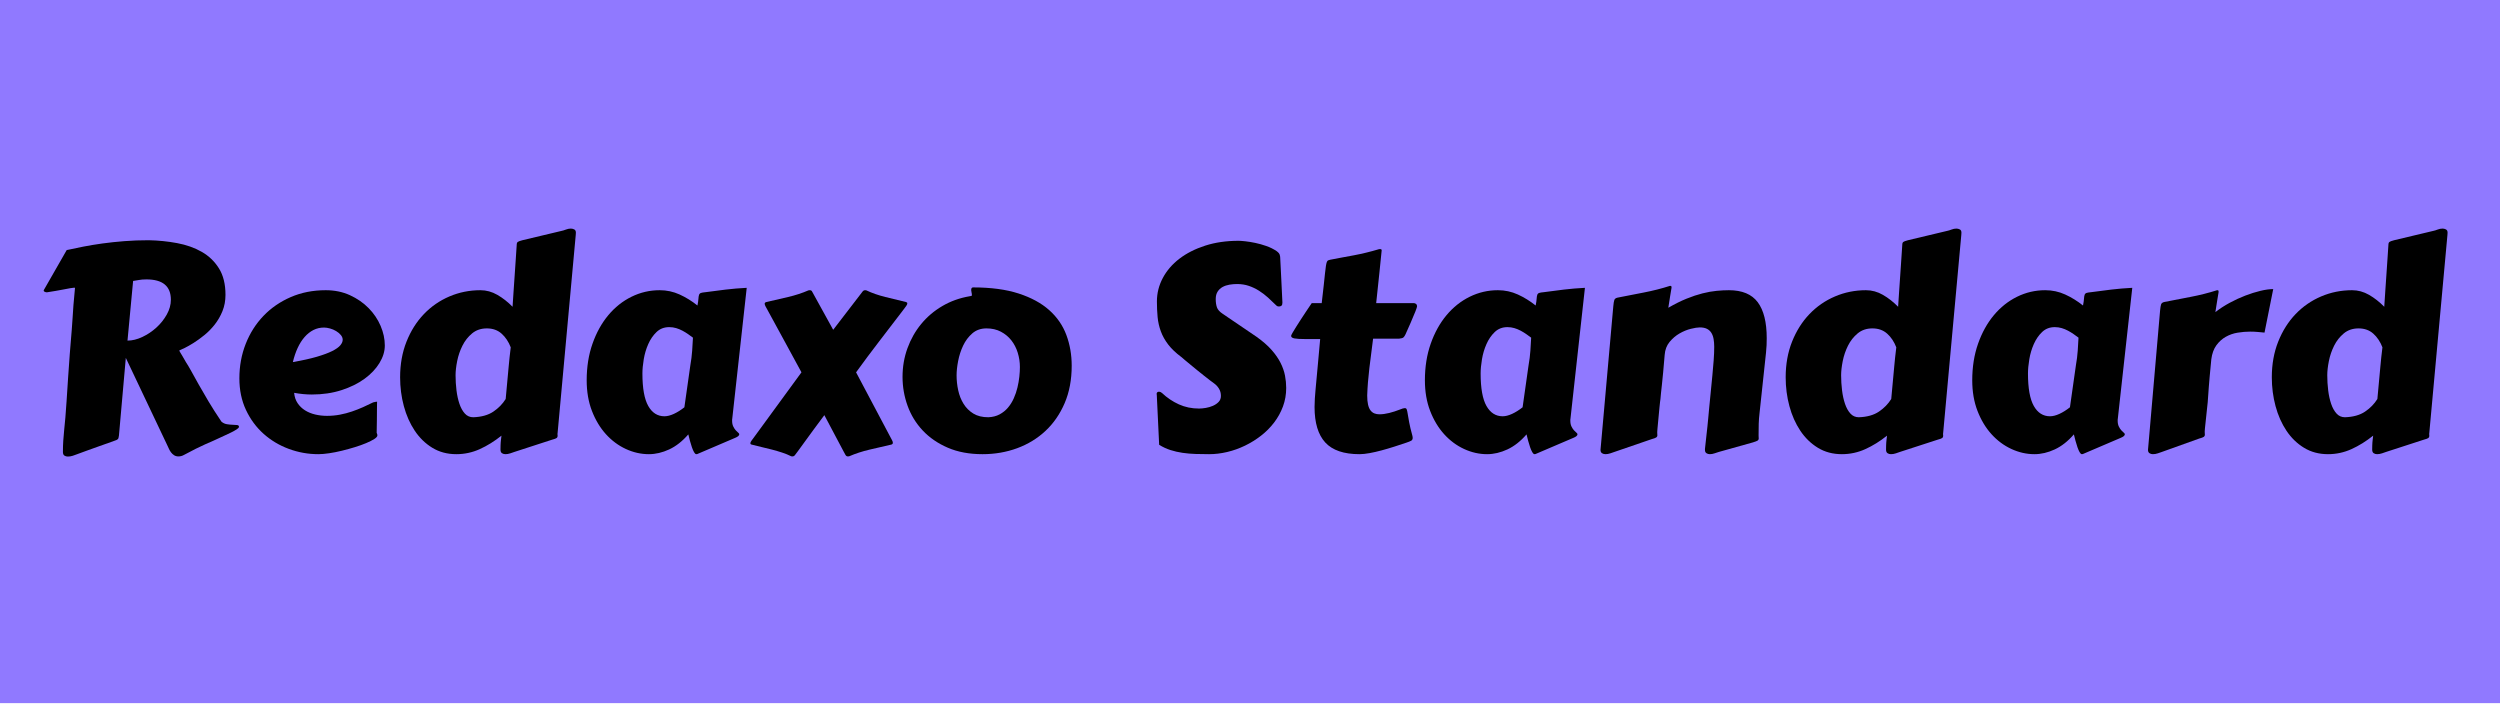
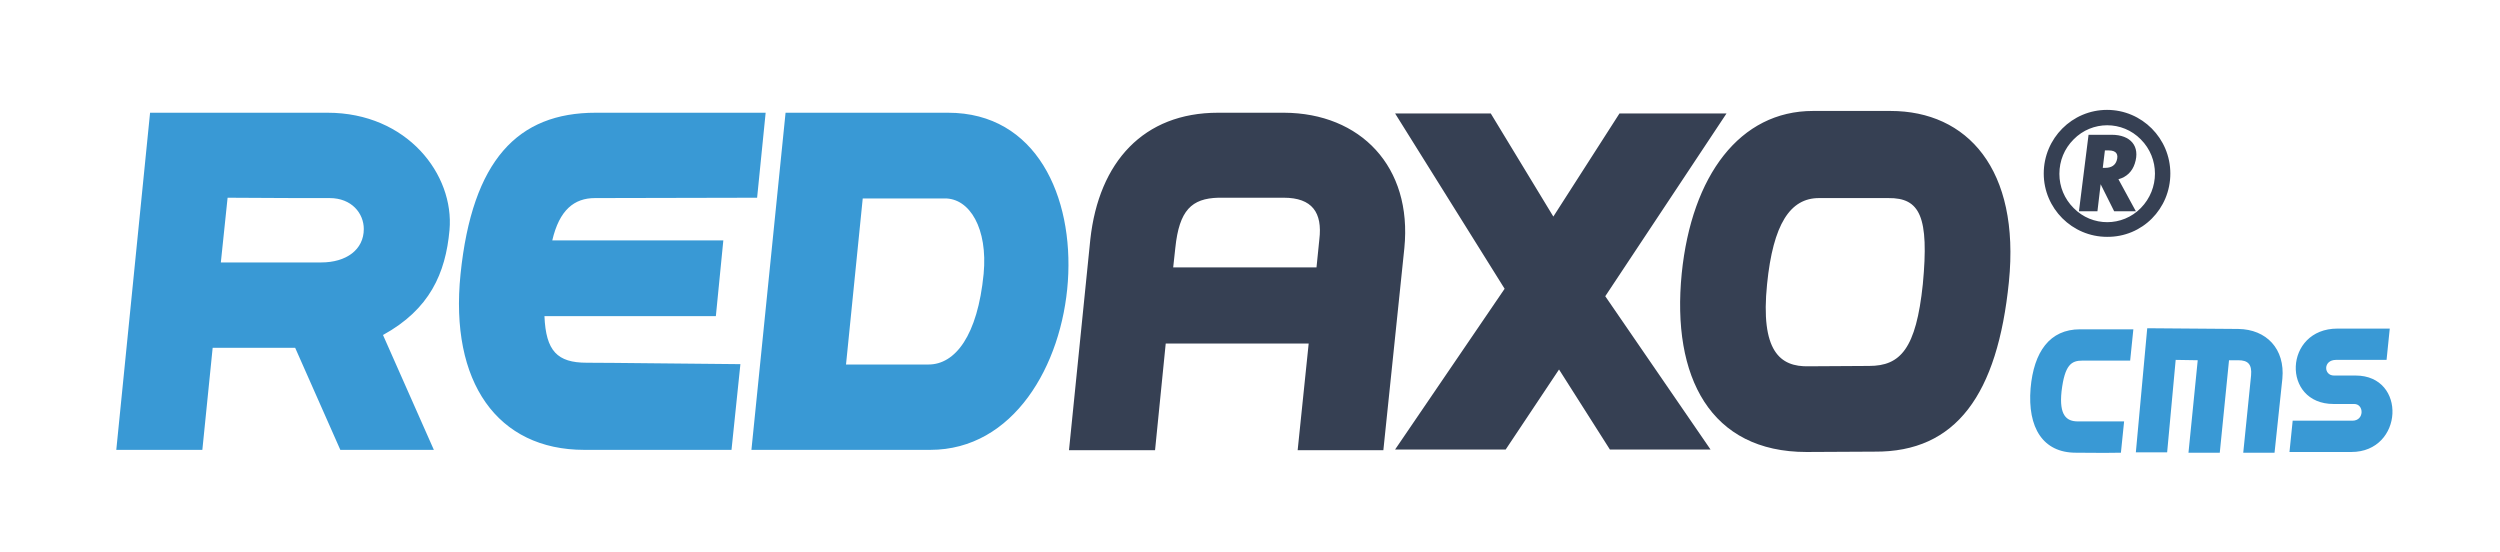
- <svg xmlns="http://www.w3.org/2000/svg" xmlns:xlink="http://www.w3.org/1999/xlink" width="1600px" height="450px" viewBox="0 0 1600 450" version="1.1">
-   <defs>
-     <path d="M0,0 L1600,0 L1600,450 L0,450 L0,0 Z" id="path-1" />
-   </defs>
-   <g id="logo" stroke="none" fill="none" xlink:href="#path-1" fill-rule="evenodd">
-     <use fill="#9079FF" xlink:href="#path-1" />
-     <g id="Redaxo-Standard" stroke-width="1" transform="translate(17, 83)" fill="#000000">
-       <path d="M59.117,195.812 C59.057,196.352 58.952,196.876 58.803,197.385 C58.653,197.894 58.249,198.298 57.59,198.598 C57.35,198.717 56.167,199.152 54.041,199.9 C51.915,200.649 49.459,201.518 46.674,202.506 C43.889,203.494 41.133,204.482 38.408,205.471 C35.683,206.459 33.602,207.223 32.164,207.762 C31.445,208.061 30.562,208.376 29.514,208.705 C28.465,209.035 27.432,209.199 26.414,209.199 C25.576,209.199 24.842,208.99 24.213,208.57 C23.584,208.151 23.27,207.372 23.27,206.234 C23.27,203.599 23.344,201.188 23.494,199.002 C23.644,196.816 23.839,194.525 24.078,192.129 C24.318,189.733 24.572,187.083 24.842,184.178 C25.111,181.273 25.366,177.814 25.605,173.801 C25.905,168.53 26.234,163.454 26.594,158.572 C26.953,153.691 27.312,148.615 27.672,143.344 L28.93,127.98 C29.109,125.465 29.289,122.904 29.469,120.299 C29.648,117.693 29.828,115.013 30.008,112.258 L30.996,101.297 C30.996,101.177 30.816,101.117 30.457,101.117 C29.978,101.117 29.169,101.222 28.031,101.432 C26.893,101.641 25.546,101.896 23.988,102.195 C22.431,102.495 20.709,102.809 18.822,103.139 C16.936,103.468 15.004,103.783 13.027,104.082 C12.548,104.082 12.084,103.977 11.635,103.768 C11.186,103.558 10.961,103.303 10.961,103.004 C10.961,102.764 11.021,102.585 11.141,102.465 L25.695,77.039 C28.99,76.32 32.538,75.587 36.342,74.838 C40.145,74.089 44.233,73.415 48.605,72.816 C52.978,72.217 57.62,71.723 62.531,71.334 C67.443,70.945 72.654,70.75 78.164,70.75 C84.393,70.87 90.458,71.484 96.357,72.592 C102.257,73.7 107.498,75.557 112.08,78.162 C116.662,80.768 120.346,84.301 123.131,88.764 C125.916,93.226 127.309,98.871 127.309,105.699 C127.309,109.473 126.665,112.947 125.377,116.121 C124.089,119.296 122.442,122.156 120.436,124.701 C118.429,127.247 116.228,129.493 113.832,131.439 C111.436,133.386 109.145,135.048 106.959,136.426 C104.773,137.803 102.841,138.896 101.164,139.705 C99.487,140.514 98.349,141.038 97.75,141.277 C97.75,141.397 97.795,141.547 97.885,141.727 C97.975,141.906 98.169,142.251 98.469,142.76 C98.768,143.269 99.202,143.988 99.771,144.916 C100.34,145.844 101.074,147.117 101.973,148.734 C102.931,150.172 104.069,152.089 105.387,154.484 C106.704,156.88 108.277,159.71 110.104,162.975 C111.93,166.239 114.042,169.878 116.438,173.891 C118.833,177.904 121.589,182.216 124.703,186.828 C125.721,187.727 126.889,188.281 128.207,188.49 C129.525,188.7 130.753,188.82 131.891,188.85 C133.029,188.88 133.987,188.939 134.766,189.029 C135.544,189.119 135.934,189.493 135.934,190.152 C135.934,190.632 135.439,191.186 134.451,191.814 C133.463,192.443 132.31,193.087 130.992,193.746 C129.674,194.405 128.342,195.034 126.994,195.633 C125.646,196.232 124.613,196.711 123.895,197.07 C122.457,197.789 120.96,198.478 119.402,199.137 C117.845,199.796 116.168,200.529 114.371,201.338 C112.574,202.146 110.583,203.09 108.396,204.168 C106.21,205.246 103.74,206.534 100.984,208.031 C100.266,208.451 99.592,208.735 98.963,208.885 C98.334,209.035 97.75,209.109 97.211,209.109 C96.133,209.109 95.204,208.855 94.426,208.346 C93.647,207.837 92.988,207.223 92.449,206.504 C91.91,205.785 91.476,205.051 91.146,204.303 C90.817,203.554 90.533,202.94 90.293,202.461 L63.52,146.039 L59.117,195.812 Z M64.598,134.988 C67.652,134.988 70.827,134.21 74.121,132.652 C77.415,131.095 80.41,129.089 83.105,126.633 C85.801,124.177 88.017,121.392 89.754,118.277 C91.491,115.163 92.359,112.018 92.359,108.844 C92.359,100.159 87.148,95.816 76.727,95.816 C74.75,95.816 73.103,95.951 71.785,96.221 C70.467,96.49 69.27,96.685 68.191,96.805 L64.598,134.988 Z" id="Shape" fill-rule="nonzero" />
-       <path d="M191.457,102.734 C197.147,102.734 202.313,103.798 206.955,105.924 C211.597,108.05 215.58,110.805 218.904,114.189 C222.229,117.574 224.789,121.362 226.586,125.555 C228.383,129.747 229.281,133.94 229.281,138.133 C229.281,141.846 228.143,145.575 225.867,149.318 C223.591,153.062 220.402,156.431 216.299,159.426 C212.196,162.421 207.27,164.846 201.52,166.703 C195.77,168.56 189.451,169.488 182.562,169.488 C178.969,169.488 175.195,169.129 171.242,168.41 C171.482,170.986 172.23,173.202 173.488,175.059 C174.746,176.915 176.333,178.443 178.25,179.641 C180.167,180.839 182.338,181.722 184.764,182.291 C187.189,182.86 189.69,183.145 192.266,183.145 C195.141,183.145 197.911,182.89 200.576,182.381 C203.242,181.872 205.802,181.198 208.258,180.359 C210.714,179.521 213.079,178.592 215.355,177.574 C217.632,176.556 219.788,175.538 221.824,174.52 C222.363,174.4 222.827,174.295 223.217,174.205 C223.606,174.115 223.98,174.07 224.34,174.07 C224.34,174.07 224.325,174.549 224.295,175.508 C224.265,176.466 224.25,177.814 224.25,179.551 C224.25,181.288 224.235,183.384 224.205,185.84 C224.175,188.296 224.13,191.021 224.07,194.016 C224.25,194.315 224.37,194.615 224.43,194.914 C224.49,195.214 224.52,195.453 224.52,195.633 C224.52,196.352 223.861,197.13 222.543,197.969 C221.225,198.807 219.503,199.676 217.377,200.574 C215.251,201.473 212.825,202.341 210.1,203.18 C207.374,204.018 204.604,204.782 201.789,205.471 C198.974,206.16 196.249,206.699 193.613,207.088 C190.978,207.477 188.672,207.672 186.695,207.672 C180.227,207.672 173.952,206.549 167.873,204.303 C161.794,202.057 156.403,198.837 151.701,194.645 C146.999,190.452 143.241,185.361 140.426,179.371 C137.611,173.382 136.203,166.643 136.203,159.156 C136.203,151.31 137.551,143.958 140.246,137.1 C142.941,130.242 146.73,124.267 151.611,119.176 C156.493,114.085 162.318,110.072 169.086,107.137 C175.854,104.202 183.311,102.734 191.457,102.734 Z M190.379,126.633 C187.923,126.633 185.662,127.157 183.596,128.205 C181.529,129.253 179.643,130.751 177.936,132.697 C176.229,134.644 174.746,136.98 173.488,139.705 C172.23,142.43 171.212,145.44 170.434,148.734 C176.603,147.656 181.724,146.518 185.797,145.32 C189.87,144.122 193.134,142.91 195.59,141.682 C198.046,140.454 199.783,139.226 200.801,137.998 C201.819,136.77 202.328,135.587 202.328,134.449 C202.328,133.371 201.924,132.353 201.115,131.395 C200.307,130.436 199.303,129.598 198.105,128.879 C196.908,128.16 195.605,127.606 194.197,127.217 C192.79,126.827 191.517,126.633 190.379,126.633 Z" id="Shape" fill-rule="nonzero" />
-       <path d="M308.523,151.879 C308.703,149.962 308.898,147.956 309.107,145.859 C309.317,143.763 309.572,141.577 309.871,139.301 C308.493,135.707 306.547,132.787 304.031,130.541 C301.516,128.295 298.371,127.172 294.598,127.172 C290.884,127.172 287.74,128.235 285.164,130.361 C282.589,132.488 280.522,135.108 278.965,138.223 C277.408,141.337 276.285,144.617 275.596,148.061 C274.907,151.505 274.562,154.544 274.562,157.18 C274.562,160.414 274.757,163.618 275.146,166.793 C275.536,169.967 276.165,172.842 277.033,175.418 C277.902,177.993 279.055,180.075 280.492,181.662 C281.93,183.249 283.727,184.043 285.883,184.043 C291.154,183.863 295.436,182.665 298.73,180.449 C302.025,178.233 304.66,175.538 306.637,172.363 L308.523,151.879 Z M339.879,193.926 C339.879,194.046 339.864,194.18 339.834,194.33 C339.804,194.48 339.789,194.615 339.789,194.734 C339.789,195.034 339.804,195.273 339.834,195.453 C339.864,195.633 339.879,195.812 339.879,195.992 C339.879,196.531 339.684,196.965 339.295,197.295 C338.906,197.624 337.902,197.999 336.285,198.418 L312.207,206.234 C311.548,206.474 310.68,206.773 309.602,207.133 C308.523,207.492 307.475,207.672 306.457,207.672 C305.618,207.672 304.885,207.462 304.256,207.043 C303.627,206.624 303.312,205.845 303.312,204.707 C303.312,203.629 303.327,202.76 303.357,202.102 C303.387,201.443 303.417,200.829 303.447,200.26 C303.477,199.691 303.537,199.077 303.627,198.418 C303.717,197.759 303.822,196.891 303.941,195.812 C299.449,199.406 294.822,202.281 290.061,204.438 C285.299,206.594 280.283,207.672 275.012,207.672 C269.262,207.672 264.156,206.309 259.693,203.584 C255.231,200.859 251.473,197.205 248.418,192.623 C245.363,188.041 243.042,182.8 241.455,176.9 C239.868,171.001 239.074,164.846 239.074,158.438 C239.074,150.112 240.437,142.52 243.162,135.662 C245.887,128.804 249.586,122.934 254.258,118.053 C258.93,113.171 264.38,109.398 270.609,106.732 C276.839,104.067 283.457,102.734 290.465,102.734 C294.238,102.734 297.847,103.723 301.291,105.699 C304.735,107.676 307.984,110.221 311.039,113.336 C311.219,110.401 311.428,107.212 311.668,103.768 C311.908,100.324 312.147,96.82 312.387,93.256 C312.626,89.692 312.866,86.173 313.105,82.699 C313.345,79.225 313.555,76.051 313.734,73.176 C313.734,72.637 313.929,72.202 314.318,71.873 C314.708,71.544 315.711,71.169 317.328,70.75 L342.574,64.73 C343.233,64.611 344.102,64.341 345.18,63.922 C346.258,63.503 347.306,63.293 348.324,63.293 C349.103,63.293 349.837,63.473 350.525,63.832 C351.214,64.191 351.559,64.88 351.559,65.898 C351.559,66.018 351.544,66.273 351.514,66.662 C351.484,67.051 351.469,67.306 351.469,67.426 L339.879,193.926 Z" id="Shape" fill-rule="nonzero" />
-       <path d="M451.645,184.941 C451.585,185.181 451.555,185.406 451.555,185.615 C451.555,185.825 451.555,186.02 451.555,186.199 C451.555,187.697 451.794,188.939 452.273,189.928 C452.753,190.916 453.277,191.725 453.846,192.354 C454.415,192.982 454.939,193.492 455.418,193.881 C455.897,194.27 456.137,194.615 456.137,194.914 C456.137,195.753 455.238,196.531 453.441,197.25 L429.273,207.582 C429.214,207.642 429.004,207.672 428.645,207.672 C428.165,207.672 427.686,207.253 427.207,206.414 C426.728,205.576 426.264,204.512 425.814,203.225 C425.365,201.937 424.946,200.559 424.557,199.092 C424.167,197.624 423.823,196.262 423.523,195.004 C419.75,199.376 415.677,202.581 411.305,204.617 C406.932,206.654 402.59,207.672 398.277,207.672 C393.246,207.672 388.335,206.564 383.543,204.348 C378.751,202.132 374.499,198.972 370.785,194.869 C367.072,190.766 364.092,185.81 361.846,180 C359.6,174.19 358.477,167.661 358.477,160.414 C358.477,151.849 359.719,144.033 362.205,136.965 C364.691,129.897 368.06,123.818 372.312,118.727 C376.565,113.635 381.521,109.697 387.182,106.912 C392.842,104.127 398.846,102.734 405.195,102.734 C409.688,102.734 413.94,103.648 417.953,105.475 C421.966,107.301 425.77,109.652 429.363,112.527 C429.723,110.73 429.932,109.293 429.992,108.215 C430.052,107.137 430.187,106.298 430.396,105.699 C430.606,105.1 431.01,104.696 431.609,104.486 C432.208,104.277 433.197,104.112 434.574,103.992 C438.887,103.393 443.184,102.839 447.467,102.33 C451.749,101.821 456.227,101.447 460.898,101.207 L451.645,184.941 Z M424.781,151.07 C425.38,147.656 425.785,144.437 425.994,141.412 C426.204,138.387 426.368,135.617 426.488,133.102 C425.53,132.383 424.497,131.634 423.389,130.855 C422.281,130.077 421.083,129.343 419.795,128.654 C418.507,127.965 417.16,127.411 415.752,126.992 C414.344,126.573 412.862,126.363 411.305,126.363 C408.07,126.363 405.36,127.411 403.174,129.508 C400.988,131.604 399.221,134.18 397.873,137.234 C396.525,140.289 395.567,143.523 394.998,146.938 C394.429,150.352 394.145,153.376 394.145,156.012 C394.145,165.475 395.387,172.408 397.873,176.811 C400.359,181.213 403.818,183.414 408.25,183.414 C410.047,183.414 412.053,182.905 414.27,181.887 C416.486,180.868 418.732,179.461 421.008,177.664 L424.781,151.07 Z" id="Shape" fill-rule="nonzero" />
-       <path d="M524.148,208.211 C524.089,208.151 523.654,207.357 522.846,205.83 C522.037,204.303 520.989,202.326 519.701,199.9 C518.413,197.475 516.976,194.764 515.389,191.77 C513.801,188.775 512.199,185.75 510.582,182.695 C508.306,185.75 506.06,188.775 503.844,191.77 C501.628,194.764 499.651,197.475 497.914,199.9 C496.177,202.326 494.74,204.303 493.602,205.83 C492.464,207.357 491.865,208.151 491.805,208.211 C491.385,208.81 490.816,209.109 490.098,209.109 C489.738,209.109 489.499,209.079 489.379,209.02 C487.582,208.121 485.635,207.327 483.539,206.639 C481.443,205.95 479.301,205.321 477.115,204.752 C474.929,204.183 472.728,203.644 470.512,203.135 C468.296,202.626 466.169,202.102 464.133,201.562 C463.534,201.443 463.234,201.143 463.234,200.664 C463.234,200.245 463.474,199.706 463.953,199.047 C464.432,198.388 465.181,197.37 466.199,195.992 L495.938,155.293 C492.344,148.645 488.795,142.116 485.291,135.707 C481.787,129.298 478.178,122.68 474.465,115.852 C473.806,114.654 473.297,113.725 472.938,113.066 C472.578,112.408 472.398,111.839 472.398,111.359 C472.398,110.82 472.788,110.461 473.566,110.281 C478.059,109.263 482.656,108.2 487.357,107.092 C492.059,105.984 496.417,104.561 500.43,102.824 C500.609,102.764 500.879,102.734 501.238,102.734 C502.017,102.734 502.526,103.034 502.766,103.633 L516.242,128.07 L535.02,103.633 C535.439,103.034 536.008,102.734 536.727,102.734 C537.086,102.734 537.326,102.764 537.445,102.824 C541.099,104.561 545.187,105.984 549.709,107.092 C554.231,108.2 558.589,109.263 562.781,110.281 C563.38,110.461 563.68,110.73 563.68,111.09 C563.68,111.629 563.44,112.213 562.961,112.842 C562.482,113.471 561.733,114.474 560.715,115.852 C555.504,122.68 550.443,129.283 545.531,135.662 C540.62,142.041 535.738,148.585 530.887,155.293 L552.449,195.992 C553.048,197.13 553.527,198.029 553.887,198.688 C554.246,199.346 554.426,199.915 554.426,200.395 C554.426,200.993 554.066,201.383 553.348,201.562 C548.855,202.581 544.258,203.644 539.557,204.752 C534.855,205.86 530.497,207.283 526.484,209.02 C526.305,209.079 526.035,209.109 525.676,209.109 C525.017,209.109 524.508,208.81 524.148,208.211 Z" id="Path" fill-rule="nonzero" />
-       <path d="M611.836,207.672 C603.391,207.672 595.979,206.294 589.6,203.539 C583.221,200.784 577.875,197.115 573.562,192.533 C569.25,187.951 566.016,182.68 563.859,176.721 C561.703,170.761 560.625,164.577 560.625,158.168 C560.625,151.759 561.673,145.665 563.77,139.885 C565.866,134.105 568.801,128.924 572.574,124.342 C576.348,119.76 580.87,115.926 586.141,112.842 C591.411,109.757 597.221,107.676 603.57,106.598 C604.529,106.538 605.008,106.328 605.008,105.969 C605.008,105.31 604.933,104.696 604.783,104.127 C604.633,103.558 604.559,103.064 604.559,102.645 C604.559,101.986 604.678,101.536 604.918,101.297 C605.158,101.057 605.427,100.938 605.727,100.938 C617.167,100.938 626.9,102.24 634.926,104.846 C642.952,107.451 649.48,111 654.512,115.492 C659.543,119.984 663.197,125.285 665.473,131.395 C667.749,137.504 668.887,144.062 668.887,151.07 C668.887,159.995 667.389,167.961 664.395,174.969 C661.4,181.977 657.312,187.906 652.131,192.758 C646.95,197.609 640.9,201.308 633.982,203.854 C627.064,206.399 619.682,207.672 611.836,207.672 Z M595.215,157.18 C595.215,160.414 595.559,163.618 596.248,166.793 C596.937,169.967 598.075,172.842 599.662,175.418 C601.249,177.993 603.331,180.075 605.906,181.662 C608.482,183.249 611.686,184.043 615.52,184.043 C618.275,183.923 620.686,183.309 622.752,182.201 C624.818,181.093 626.6,179.656 628.098,177.889 C629.595,176.122 630.838,174.13 631.826,171.914 C632.814,169.698 633.593,167.407 634.162,165.041 C634.731,162.675 635.135,160.354 635.375,158.078 C635.615,155.802 635.734,153.736 635.734,151.879 C635.734,148.764 635.27,145.71 634.342,142.715 C633.413,139.72 632.051,137.085 630.254,134.809 C628.457,132.533 626.226,130.691 623.561,129.283 C620.895,127.876 617.826,127.172 614.352,127.172 C610.758,127.172 607.733,128.235 605.277,130.361 C602.822,132.488 600.86,135.108 599.393,138.223 C597.925,141.337 596.862,144.617 596.203,148.061 C595.544,151.505 595.215,154.544 595.215,157.18 Z" id="Shape" fill-rule="nonzero" />
-       <path d="M723.332,169.578 C723.332,169.518 723.317,169.458 723.287,169.398 C723.257,169.339 723.242,169.279 723.242,169.219 C723.242,168.201 723.781,167.691 724.859,167.691 C725.398,167.691 725.997,167.961 726.656,168.5 C729.891,171.555 733.484,173.98 737.438,175.777 C741.391,177.574 745.703,178.473 750.375,178.473 C751.633,178.473 753.07,178.338 754.688,178.068 C756.305,177.799 757.832,177.35 759.27,176.721 C760.707,176.092 761.92,175.268 762.908,174.25 C763.896,173.232 764.391,171.944 764.391,170.387 C764.391,168.65 763.971,167.092 763.133,165.715 C762.294,164.337 761.186,163.169 759.809,162.211 C759.27,161.852 758.461,161.253 757.383,160.414 C756.305,159.576 755.077,158.617 753.699,157.539 C752.322,156.461 750.884,155.308 749.387,154.08 C747.889,152.852 746.467,151.684 745.119,150.576 C743.771,149.468 742.559,148.465 741.48,147.566 C740.402,146.668 739.594,145.979 739.055,145.5 C735.521,142.865 732.721,140.199 730.654,137.504 C728.588,134.809 727.016,131.993 725.938,129.059 C724.859,126.124 724.171,123.084 723.871,119.939 C723.572,116.795 723.422,113.456 723.422,109.922 C723.422,104.651 724.68,99.65 727.195,94.918 C729.711,90.186 733.26,86.068 737.842,82.564 C742.424,79.061 747.919,76.275 754.328,74.209 C760.737,72.143 767.865,71.109 775.711,71.109 C776.669,71.109 778.107,71.214 780.023,71.424 C781.94,71.633 784.051,71.978 786.357,72.457 C788.663,72.936 791.014,73.595 793.41,74.434 C795.806,75.272 797.992,76.35 799.969,77.668 C800.628,78.147 801.152,78.626 801.541,79.105 C801.93,79.585 802.185,80.333 802.305,81.352 C802.604,86.203 802.844,90.98 803.023,95.682 C803.203,100.383 803.443,105.37 803.742,110.641 C803.742,111.659 803.533,112.333 803.113,112.662 C802.694,112.992 802.155,113.156 801.496,113.156 C800.837,113.156 800.328,112.977 799.969,112.617 C798.232,110.88 796.435,109.173 794.578,107.496 C792.721,105.819 790.775,104.337 788.738,103.049 C786.702,101.761 784.531,100.728 782.225,99.949 C779.919,99.171 777.418,98.781 774.723,98.781 C773.105,98.781 771.488,98.916 769.871,99.186 C768.254,99.455 766.786,99.949 765.469,100.668 C764.151,101.387 763.088,102.375 762.279,103.633 C761.471,104.891 761.066,106.478 761.066,108.395 C761.066,110.431 761.321,112.198 761.83,113.695 C762.339,115.193 763.612,116.6 765.648,117.918 L787.211,132.562 C791.164,135.378 794.368,138.178 796.824,140.963 C799.28,143.748 801.197,146.518 802.574,149.273 C803.952,152.029 804.895,154.739 805.404,157.404 C805.913,160.07 806.168,162.69 806.168,165.266 C806.168,169.458 805.479,173.411 804.102,177.125 C802.724,180.839 800.837,184.268 798.441,187.412 C796.046,190.557 793.245,193.372 790.041,195.857 C786.837,198.343 783.408,200.469 779.754,202.236 C776.1,204.003 772.312,205.351 768.389,206.279 C764.465,207.208 760.617,207.672 756.844,207.672 C753.909,207.672 751.019,207.627 748.174,207.537 C745.329,207.447 742.559,207.208 739.863,206.818 C737.168,206.429 734.562,205.83 732.047,205.021 C729.531,204.213 727.135,203.09 724.859,201.652 L723.332,169.578 Z" id="Path" fill-rule="nonzero" />
-       <path d="M861.781,133.73 C860.943,140.02 860.149,146.294 859.4,152.553 C858.652,158.812 858.188,164.667 858.008,170.117 C858.008,172.453 858.188,174.4 858.547,175.957 C858.906,177.514 859.43,178.742 860.119,179.641 C860.808,180.539 861.632,181.183 862.59,181.572 C863.548,181.962 864.626,182.156 865.824,182.156 C867.741,182.156 869.837,181.872 872.113,181.303 C874.389,180.734 876.665,180 878.941,179.102 C879.66,178.802 880.274,178.577 880.783,178.428 C881.292,178.278 881.727,178.203 882.086,178.203 C882.685,178.203 883.089,178.473 883.299,179.012 C883.508,179.551 883.718,180.494 883.928,181.842 C884.137,183.189 884.452,185.001 884.871,187.277 C885.29,189.553 885.979,192.428 886.938,195.902 C886.997,196.202 887.042,196.456 887.072,196.666 C887.102,196.876 887.117,197.07 887.117,197.25 C887.117,198.089 886.803,198.688 886.174,199.047 C885.545,199.406 884.512,199.826 883.074,200.305 C880.618,201.143 878.028,201.997 875.303,202.865 C872.577,203.734 869.882,204.527 867.217,205.246 C864.551,205.965 861.991,206.549 859.535,206.998 C857.079,207.447 854.923,207.672 853.066,207.672 C843.064,207.672 835.771,205.186 831.189,200.215 C826.607,195.243 824.316,187.667 824.316,177.484 C824.316,175.747 824.376,173.965 824.496,172.139 C824.616,170.312 824.766,168.41 824.945,166.434 C825.544,160.444 826.068,154.769 826.518,149.408 C826.967,144.048 827.431,138.911 827.91,134 L818.477,134 C815.242,134 812.906,133.865 811.469,133.596 C810.031,133.326 809.312,132.772 809.312,131.934 C809.312,131.694 809.612,131.05 810.211,130.002 C810.81,128.954 811.574,127.696 812.502,126.229 C813.43,124.761 814.434,123.189 815.512,121.512 C816.59,119.835 817.623,118.262 818.611,116.795 C819.6,115.327 820.453,114.055 821.172,112.977 C821.891,111.898 822.34,111.24 822.52,111 L828.898,111 C829.438,106.448 829.872,102.63 830.201,99.545 C830.531,96.46 830.8,93.9 831.01,91.863 C831.219,89.827 831.414,88.255 831.594,87.146 C831.773,86.038 831.968,85.215 832.178,84.676 C832.387,84.137 832.657,83.792 832.986,83.643 C833.316,83.493 833.75,83.358 834.289,83.238 C836.984,82.699 839.59,82.205 842.105,81.756 C844.621,81.307 847.137,80.842 849.652,80.363 C852.168,79.884 854.729,79.33 857.334,78.701 C859.939,78.072 862.65,77.339 865.465,76.5 C865.645,76.5 865.764,76.485 865.824,76.455 C865.884,76.425 866.004,76.41 866.184,76.41 C866.902,76.41 867.262,76.65 867.262,77.129 L867.262,77.309 C866.962,80.603 866.498,85.185 865.869,91.055 C865.24,96.924 864.536,103.573 863.758,111 L887.836,111 C888.315,111 888.779,111.165 889.229,111.494 C889.678,111.824 889.902,112.378 889.902,113.156 C889.902,113.456 889.543,114.534 888.824,116.391 C888.105,118.247 887.087,120.673 885.77,123.668 L882.535,130.945 C882.116,131.844 881.682,132.503 881.232,132.922 C880.783,133.341 879.87,133.611 878.492,133.73 L861.781,133.73 Z" id="Path" fill-rule="nonzero" />
-       <path d="M988.102,184.941 C988.042,185.181 988.012,185.406 988.012,185.615 C988.012,185.825 988.012,186.02 988.012,186.199 C988.012,187.697 988.251,188.939 988.73,189.928 C989.21,190.916 989.734,191.725 990.303,192.354 C990.872,192.982 991.396,193.492 991.875,193.881 C992.354,194.27 992.594,194.615 992.594,194.914 C992.594,195.753 991.695,196.531 989.898,197.25 L965.73,207.582 C965.671,207.642 965.461,207.672 965.102,207.672 C964.622,207.672 964.143,207.253 963.664,206.414 C963.185,205.576 962.721,204.512 962.271,203.225 C961.822,201.937 961.403,200.559 961.014,199.092 C960.624,197.624 960.28,196.262 959.98,195.004 C956.207,199.376 952.134,202.581 947.762,204.617 C943.389,206.654 939.047,207.672 934.734,207.672 C929.703,207.672 924.792,206.564 920,204.348 C915.208,202.132 910.956,198.972 907.242,194.869 C903.529,190.766 900.549,185.81 898.303,180 C896.057,174.19 894.934,167.661 894.934,160.414 C894.934,151.849 896.176,144.033 898.662,136.965 C901.148,129.897 904.517,123.818 908.77,118.727 C913.022,113.635 917.979,109.697 923.639,106.912 C929.299,104.127 935.303,102.734 941.652,102.734 C946.145,102.734 950.397,103.648 954.41,105.475 C958.423,107.301 962.227,109.652 965.82,112.527 C966.18,110.73 966.389,109.293 966.449,108.215 C966.509,107.137 966.644,106.298 966.854,105.699 C967.063,105.1 967.467,104.696 968.066,104.486 C968.665,104.277 969.654,104.112 971.031,103.992 C975.344,103.393 979.641,102.839 983.924,102.33 C988.206,101.821 992.684,101.447 997.355,101.207 L988.102,184.941 Z M961.238,151.07 C961.837,147.656 962.242,144.437 962.451,141.412 C962.661,138.387 962.826,135.617 962.945,133.102 C961.987,132.383 960.954,131.634 959.846,130.855 C958.738,130.077 957.54,129.343 956.252,128.654 C954.964,127.965 953.617,127.411 952.209,126.992 C950.801,126.573 949.319,126.363 947.762,126.363 C944.527,126.363 941.817,127.411 939.631,129.508 C937.445,131.604 935.678,134.18 934.33,137.234 C932.982,140.289 932.024,143.523 931.455,146.938 C930.886,150.352 930.602,153.376 930.602,156.012 C930.602,165.475 931.844,172.408 934.33,176.811 C936.816,181.213 940.275,183.414 944.707,183.414 C946.504,183.414 948.51,182.905 950.727,181.887 C952.943,180.868 955.189,179.461 957.465,177.664 L961.238,151.07 Z" id="Shape" fill-rule="nonzero" />
-       <path d="M1083.066,206.234 C1082.408,206.414 1081.539,206.699 1080.461,207.088 C1079.383,207.477 1078.335,207.672 1077.316,207.672 C1076.478,207.672 1075.744,207.462 1075.115,207.043 C1074.486,206.624 1074.172,205.905 1074.172,204.887 L1074.172,204.348 C1074.531,201.113 1074.831,198.373 1075.07,196.127 C1075.31,193.881 1075.535,191.844 1075.744,190.018 C1075.954,188.191 1076.133,186.364 1076.283,184.537 C1076.433,182.71 1076.628,180.584 1076.867,178.158 C1077.107,175.732 1077.391,172.857 1077.721,169.533 C1078.05,166.209 1078.454,162.061 1078.934,157.09 C1079.233,154.035 1079.503,150.921 1079.742,147.746 C1079.982,144.572 1080.102,141.637 1080.102,138.941 C1080.102,137.145 1079.967,135.482 1079.697,133.955 C1079.428,132.428 1078.949,131.11 1078.26,130.002 C1077.571,128.894 1076.628,128.04 1075.43,127.441 C1074.232,126.842 1072.704,126.543 1070.848,126.543 C1069.47,126.543 1067.568,126.842 1065.143,127.441 C1062.717,128.04 1060.306,129.029 1057.91,130.406 C1055.514,131.784 1053.388,133.596 1051.531,135.842 C1049.674,138.088 1048.626,140.858 1048.387,144.152 C1048.027,148.585 1047.698,152.373 1047.398,155.518 C1047.099,158.662 1046.829,161.327 1046.59,163.514 C1046.35,165.7 1046.156,167.482 1046.006,168.859 C1045.856,170.237 1045.751,171.405 1045.691,172.363 C1045.632,172.603 1045.542,173.262 1045.422,174.34 C1045.302,175.418 1045.167,176.706 1045.018,178.203 C1044.868,179.701 1044.718,181.288 1044.568,182.965 C1044.419,184.642 1044.269,186.229 1044.119,187.727 C1043.969,189.224 1043.85,190.512 1043.76,191.59 C1043.67,192.668 1043.625,193.327 1043.625,193.566 C1043.625,194.046 1043.64,194.45 1043.67,194.779 C1043.7,195.109 1043.715,195.423 1043.715,195.723 C1043.715,196.202 1043.49,196.606 1043.041,196.936 C1042.592,197.265 1041.589,197.639 1040.031,198.059 L1016.223,206.234 C1015.564,206.474 1014.695,206.773 1013.617,207.133 C1012.539,207.492 1011.491,207.672 1010.473,207.672 C1009.634,207.672 1008.9,207.462 1008.271,207.043 C1007.643,206.624 1007.328,205.905 1007.328,204.887 L1015.504,113.066 C1015.684,111.09 1015.908,109.727 1016.178,108.979 C1016.447,108.23 1017.121,107.736 1018.199,107.496 C1023.65,106.418 1029.25,105.325 1035,104.217 C1040.75,103.109 1046.35,101.686 1051.801,99.949 C1052.28,99.949 1052.564,100.024 1052.654,100.174 C1052.744,100.324 1052.789,100.548 1052.789,100.848 C1052.789,100.967 1052.774,101.147 1052.744,101.387 C1052.714,101.626 1052.624,102.165 1052.475,103.004 C1052.325,103.842 1052.115,105.115 1051.846,106.822 C1051.576,108.529 1051.202,110.91 1050.723,113.965 C1054.855,111.569 1058.734,109.637 1062.357,108.17 C1065.981,106.702 1069.395,105.564 1072.6,104.756 C1075.804,103.947 1078.814,103.408 1081.629,103.139 C1084.444,102.869 1087.079,102.734 1089.535,102.734 C1097.98,102.734 1104.12,105.295 1107.953,110.416 C1111.786,115.537 1113.703,123.219 1113.703,133.461 C1113.703,134.898 1113.673,136.381 1113.613,137.908 C1113.553,139.436 1113.434,141.008 1113.254,142.625 L1109.121,181.258 C1108.822,183.773 1108.642,186.094 1108.582,188.221 C1108.522,190.347 1108.492,192.818 1108.492,195.633 C1108.492,196.112 1108.507,196.516 1108.537,196.846 C1108.567,197.175 1108.582,197.46 1108.582,197.699 C1108.582,198.238 1108.357,198.658 1107.908,198.957 C1107.459,199.257 1106.456,199.646 1104.898,200.125 L1083.066,206.234 Z" id="Path" fill-rule="nonzero" />
-       <path d="M1195.281,151.879 C1195.461,149.962 1195.656,147.956 1195.865,145.859 C1196.075,143.763 1196.329,141.577 1196.629,139.301 C1195.251,135.707 1193.305,132.787 1190.789,130.541 C1188.273,128.295 1185.129,127.172 1181.355,127.172 C1177.642,127.172 1174.497,128.235 1171.922,130.361 C1169.346,132.488 1167.28,135.108 1165.723,138.223 C1164.165,141.337 1163.042,144.617 1162.354,148.061 C1161.665,151.505 1161.32,154.544 1161.32,157.18 C1161.32,160.414 1161.515,163.618 1161.904,166.793 C1162.294,169.967 1162.923,172.842 1163.791,175.418 C1164.66,177.993 1165.812,180.075 1167.25,181.662 C1168.688,183.249 1170.484,184.043 1172.641,184.043 C1177.911,183.863 1182.194,182.665 1185.488,180.449 C1188.783,178.233 1191.418,175.538 1193.395,172.363 L1195.281,151.879 Z M1226.637,193.926 C1226.637,194.046 1226.622,194.18 1226.592,194.33 C1226.562,194.48 1226.547,194.615 1226.547,194.734 C1226.547,195.034 1226.562,195.273 1226.592,195.453 C1226.622,195.633 1226.637,195.812 1226.637,195.992 C1226.637,196.531 1226.442,196.965 1226.053,197.295 C1225.663,197.624 1224.66,197.999 1223.043,198.418 L1198.965,206.234 C1198.306,206.474 1197.438,206.773 1196.359,207.133 C1195.281,207.492 1194.233,207.672 1193.215,207.672 C1192.376,207.672 1191.643,207.462 1191.014,207.043 C1190.385,206.624 1190.07,205.845 1190.07,204.707 C1190.07,203.629 1190.085,202.76 1190.115,202.102 C1190.145,201.443 1190.175,200.829 1190.205,200.26 C1190.235,199.691 1190.295,199.077 1190.385,198.418 C1190.475,197.759 1190.579,196.891 1190.699,195.812 C1186.207,199.406 1181.58,202.281 1176.818,204.438 C1172.057,206.594 1167.04,207.672 1161.77,207.672 C1156.02,207.672 1150.913,206.309 1146.451,203.584 C1141.989,200.859 1138.23,197.205 1135.176,192.623 C1132.121,188.041 1129.8,182.8 1128.213,176.9 C1126.626,171.001 1125.832,164.846 1125.832,158.438 C1125.832,150.112 1127.195,142.52 1129.92,135.662 C1132.645,128.804 1136.344,122.934 1141.016,118.053 C1145.688,113.171 1151.138,109.398 1157.367,106.732 C1163.596,104.067 1170.215,102.734 1177.223,102.734 C1180.996,102.734 1184.605,103.723 1188.049,105.699 C1191.493,107.676 1194.742,110.221 1197.797,113.336 C1197.977,110.401 1198.186,107.212 1198.426,103.768 C1198.665,100.324 1198.905,96.82 1199.145,93.256 C1199.384,89.692 1199.624,86.173 1199.863,82.699 C1200.103,79.225 1200.312,76.051 1200.492,73.176 C1200.492,72.637 1200.687,72.202 1201.076,71.873 C1201.465,71.544 1202.469,71.169 1204.086,70.75 L1229.332,64.73 C1229.991,64.611 1230.859,64.341 1231.938,63.922 C1233.016,63.503 1234.064,63.293 1235.082,63.293 C1235.861,63.293 1236.594,63.473 1237.283,63.832 C1237.972,64.191 1238.316,64.88 1238.316,65.898 C1238.316,66.018 1238.301,66.273 1238.271,66.662 C1238.242,67.051 1238.227,67.306 1238.227,67.426 L1226.637,193.926 Z" id="Shape" fill-rule="nonzero" />
-       <path d="M1338.402,184.941 C1338.342,185.181 1338.312,185.406 1338.312,185.615 C1338.312,185.825 1338.312,186.02 1338.312,186.199 C1338.312,187.697 1338.552,188.939 1339.031,189.928 C1339.51,190.916 1340.035,191.725 1340.604,192.354 C1341.173,192.982 1341.697,193.492 1342.176,193.881 C1342.655,194.27 1342.895,194.615 1342.895,194.914 C1342.895,195.753 1341.996,196.531 1340.199,197.25 L1316.031,207.582 C1315.971,207.642 1315.762,207.672 1315.402,207.672 C1314.923,207.672 1314.444,207.253 1313.965,206.414 C1313.486,205.576 1313.021,204.512 1312.572,203.225 C1312.123,201.937 1311.704,200.559 1311.314,199.092 C1310.925,197.624 1310.581,196.262 1310.281,195.004 C1306.508,199.376 1302.435,202.581 1298.062,204.617 C1293.69,206.654 1289.348,207.672 1285.035,207.672 C1280.004,207.672 1275.092,206.564 1270.301,204.348 C1265.509,202.132 1261.257,198.972 1257.543,194.869 C1253.829,190.766 1250.85,185.81 1248.604,180 C1246.357,174.19 1245.234,167.661 1245.234,160.414 C1245.234,151.849 1246.477,144.033 1248.963,136.965 C1251.449,129.897 1254.818,123.818 1259.07,118.727 C1263.323,113.635 1268.279,109.697 1273.939,106.912 C1279.6,104.127 1285.604,102.734 1291.953,102.734 C1296.445,102.734 1300.698,103.648 1304.711,105.475 C1308.724,107.301 1312.527,109.652 1316.121,112.527 C1316.48,110.73 1316.69,109.293 1316.75,108.215 C1316.81,107.137 1316.945,106.298 1317.154,105.699 C1317.364,105.1 1317.768,104.696 1318.367,104.486 C1318.966,104.277 1319.954,104.112 1321.332,103.992 C1325.645,103.393 1329.942,102.839 1334.225,102.33 C1338.507,101.821 1342.984,101.447 1347.656,101.207 L1338.402,184.941 Z M1311.539,151.07 C1312.138,147.656 1312.542,144.437 1312.752,141.412 C1312.962,138.387 1313.126,135.617 1313.246,133.102 C1312.288,132.383 1311.255,131.634 1310.146,130.855 C1309.038,130.077 1307.84,129.343 1306.553,128.654 C1305.265,127.965 1303.917,127.411 1302.51,126.992 C1301.102,126.573 1299.62,126.363 1298.062,126.363 C1294.828,126.363 1292.118,127.411 1289.932,129.508 C1287.745,131.604 1285.979,134.18 1284.631,137.234 C1283.283,140.289 1282.325,143.523 1281.756,146.938 C1281.187,150.352 1280.902,153.376 1280.902,156.012 C1280.902,165.475 1282.145,172.408 1284.631,176.811 C1287.117,181.213 1290.576,183.414 1295.008,183.414 C1296.805,183.414 1298.811,182.905 1301.027,181.887 C1303.243,180.868 1305.49,179.461 1307.766,177.664 L1311.539,151.07 Z" id="Shape" fill-rule="nonzero" />
-       <path d="M1432.289,129.867 C1431.031,129.747 1429.624,129.613 1428.066,129.463 C1426.509,129.313 1424.862,129.238 1423.125,129.238 C1420.49,129.238 1417.809,129.463 1415.084,129.912 C1412.359,130.361 1409.828,131.245 1407.492,132.562 C1405.156,133.88 1403.15,135.692 1401.473,137.998 C1399.796,140.304 1398.717,143.284 1398.238,146.938 C1397.819,151.37 1397.475,155.008 1397.205,157.854 C1396.936,160.699 1396.741,163.035 1396.621,164.861 C1396.501,166.688 1396.396,168.156 1396.307,169.264 C1396.217,170.372 1396.142,171.405 1396.082,172.363 C1396.082,172.603 1396.037,173.262 1395.947,174.34 C1395.857,175.418 1395.723,176.676 1395.543,178.113 C1395.363,179.551 1395.199,181.108 1395.049,182.785 C1394.899,184.462 1394.734,186.02 1394.555,187.457 C1394.375,188.895 1394.24,190.152 1394.15,191.23 C1394.061,192.309 1394.016,192.967 1394.016,193.207 C1394.016,193.686 1394.031,194.09 1394.061,194.42 C1394.09,194.749 1394.105,195.064 1394.105,195.363 C1394.105,195.842 1393.881,196.247 1393.432,196.576 C1392.982,196.906 1391.979,197.28 1390.422,197.699 L1366.613,206.234 C1365.954,206.474 1365.086,206.773 1364.008,207.133 C1362.93,207.492 1361.882,207.672 1360.863,207.672 C1360.025,207.672 1359.291,207.462 1358.662,207.043 C1358.033,206.624 1357.719,205.905 1357.719,204.887 L1365.445,115.852 C1365.625,113.875 1365.85,112.512 1366.119,111.764 C1366.389,111.015 1367.062,110.521 1368.141,110.281 C1373.591,109.203 1379.221,108.11 1385.031,107.002 C1390.841,105.894 1396.471,104.471 1401.922,102.734 C1402.401,102.734 1402.686,102.809 1402.775,102.959 C1402.865,103.109 1402.91,103.333 1402.91,103.633 C1402.91,103.753 1402.895,103.932 1402.865,104.172 C1402.835,104.411 1402.745,104.951 1402.596,105.789 C1402.446,106.628 1402.236,107.9 1401.967,109.607 C1401.697,111.314 1401.323,113.695 1400.844,116.75 C1403.599,114.594 1406.639,112.617 1409.963,110.82 C1413.287,109.023 1416.626,107.481 1419.98,106.193 C1423.335,104.906 1426.569,103.887 1429.684,103.139 C1432.798,102.39 1435.523,102.016 1437.859,102.016 L1432.289,129.867 Z" id="Path" fill-rule="nonzero" />
-       <path d="M1506.41,151.879 C1506.59,149.962 1506.785,147.956 1506.994,145.859 C1507.204,143.763 1507.458,141.577 1507.758,139.301 C1506.38,135.707 1504.434,132.787 1501.918,130.541 C1499.402,128.295 1496.258,127.172 1492.484,127.172 C1488.771,127.172 1485.626,128.235 1483.051,130.361 C1480.475,132.488 1478.409,135.108 1476.852,138.223 C1475.294,141.337 1474.171,144.617 1473.482,148.061 C1472.794,151.505 1472.449,154.544 1472.449,157.18 C1472.449,160.414 1472.644,163.618 1473.033,166.793 C1473.423,169.967 1474.051,172.842 1474.92,175.418 C1475.788,177.993 1476.941,180.075 1478.379,181.662 C1479.816,183.249 1481.613,184.043 1483.77,184.043 C1489.04,183.863 1493.323,182.665 1496.617,180.449 C1499.911,178.233 1502.547,175.538 1504.523,172.363 L1506.41,151.879 Z M1537.766,193.926 C1537.766,194.046 1537.751,194.18 1537.721,194.33 C1537.691,194.48 1537.676,194.615 1537.676,194.734 C1537.676,195.034 1537.691,195.273 1537.721,195.453 C1537.751,195.633 1537.766,195.812 1537.766,195.992 C1537.766,196.531 1537.571,196.965 1537.182,197.295 C1536.792,197.624 1535.789,197.999 1534.172,198.418 L1510.094,206.234 C1509.435,206.474 1508.566,206.773 1507.488,207.133 C1506.41,207.492 1505.362,207.672 1504.344,207.672 C1503.505,207.672 1502.771,207.462 1502.143,207.043 C1501.514,206.624 1501.199,205.845 1501.199,204.707 C1501.199,203.629 1501.214,202.76 1501.244,202.102 C1501.274,201.443 1501.304,200.829 1501.334,200.26 C1501.364,199.691 1501.424,199.077 1501.514,198.418 C1501.604,197.759 1501.708,196.891 1501.828,195.812 C1497.336,199.406 1492.709,202.281 1487.947,204.438 C1483.186,206.594 1478.169,207.672 1472.898,207.672 C1467.148,207.672 1462.042,206.309 1457.58,203.584 C1453.118,200.859 1449.359,197.205 1446.305,192.623 C1443.25,188.041 1440.929,182.8 1439.342,176.9 C1437.755,171.001 1436.961,164.846 1436.961,158.438 C1436.961,150.112 1438.324,142.52 1441.049,135.662 C1443.774,128.804 1447.473,122.934 1452.145,118.053 C1456.816,113.171 1462.267,109.398 1468.496,106.732 C1474.725,104.067 1481.344,102.734 1488.352,102.734 C1492.125,102.734 1495.734,103.723 1499.178,105.699 C1502.622,107.676 1505.871,110.221 1508.926,113.336 C1509.105,110.401 1509.315,107.212 1509.555,103.768 C1509.794,100.324 1510.034,96.82 1510.273,93.256 C1510.513,89.692 1510.753,86.173 1510.992,82.699 C1511.232,79.225 1511.441,76.051 1511.621,73.176 C1511.621,72.637 1511.816,72.202 1512.205,71.873 C1512.594,71.544 1513.598,71.169 1515.215,70.75 L1540.461,64.73 C1541.12,64.611 1541.988,64.341 1543.066,63.922 C1544.145,63.503 1545.193,63.293 1546.211,63.293 C1546.99,63.293 1547.723,63.473 1548.412,63.832 C1549.101,64.191 1549.445,64.88 1549.445,65.898 C1549.445,66.018 1549.43,66.273 1549.4,66.662 C1549.37,67.051 1549.355,67.306 1549.355,67.426 L1537.766,193.926 Z" id="Shape" fill-rule="nonzero" />
-     </g>
-   </g>
+ <svg xmlns="http://www.w3.org/2000/svg" version="1.1" id="Ebene_1" x="0px" y="0px" viewBox="0 0 703 155.2" style="enable-background:new 0 0 703 155.2;" xml:space="preserve">
+   <style type="text/css">
+ 	.st0{fill:#3999D5;}
+ 	.st1{fill:#364053;}
+ </style>
+   <path class="st0" d="M102.3,64.4c0,5.8-4.9,9.4-12,9.4H62.1L64,55.6c10.5,0.1,23.9,0.1,28.7,0.1C98.9,55.7,102.3,60,102.3,64.4   M126.4,64.7c1.4-15.6-11.9-33-34.3-33l-49.9,0l-9.5,94.8h24.2l2.9-28.7H83l12.7,28.7H122l-14.3-32.3  C120.8,87,125.3,76.9,126.4,64.7 M212.9,55.6l2.4-23.9l-47.8,0c-21.9,0-34.7,13.3-38,45.4c-3.1,30.4,10.4,49.4,34.8,49.4h41.4  l2.5-24.1c-13.8-0.1-36.2-0.4-43.2-0.4c-8.3,0-11.5-3.3-11.9-13.1h48.2l2.1-21.3h-48.1c2-8.6,6.2-11.9,12-11.9L212.9,55.6z   M276.6,77c-1.7,17.4-8,25.5-15.5,25.5h-23.2l4.7-46.7h23C272.7,55.7,277.8,64.3,276.6,77 M266.6,31.7h-45.7l-9.6,94.8l50.3,0  C308.3,126.5,316.4,31.7,266.6,31.7 M599,101.4l0.9-8.8l-15,0c-8.5,0-13,6.3-13.9,16.6c-0.9,11.1,3.5,18.1,12.7,18.1  c2.4,0,7.8,0.1,12.7,0l0.9-8.8c-4.8,0-10.5,0-13,0c-3.2,0-5.3-1.7-4.6-8.4c0.9-7.6,2.8-8.7,5.9-8.7L599,101.4z M641.8,106.5  c0.8-8.4-4.5-13.9-12.4-14l-25.6-0.2l-3.2,34.9h8.8l2.4-26l6.2,0.1l-2.6,26h8.8l2.6-26h2.6c2.7,0,3.9,1.1,3.6,4.3l-2.2,21.7h8.8  L641.8,106.5z M671.1,101.2l0.9-8.8l-14.7,0c-15.1,0-15.8,21.2-1.1,21.2l5.8,0c2.8,0,2.9,4.7-0.5,4.7l-16.8,0l-0.9,8.8l17.4,0  c14.7,0,15.7-21.5,1.2-21.5l-6.1,0c-2.9,0-3.1-4.4,0.6-4.4L671.1,101.2z" />
+   <path class="st1" d="M371,67.3l-0.8,7.9h-40.3l0.6-5.5c1.1-10.6,4.6-13.9,12.1-14.1H361C369,55.6,371.9,59.8,371,67.3 M361.1,31.7  h-18.6c-20.9,0-33.5,13.8-35.9,35.6l-6,59.3h24.2l3-30H368l-3.1,30H389l5.9-56.8C397.2,46.8,382.5,31.8,361.1,31.7 M451.4,83.3  l34.1-51.4h-30.1l-18.6,29l-17.6-29h-26.9l30.8,49.3l-30.8,45.2h31.1l15-22.5l14.3,22.5h28.3L451.4,83.3z M540.7,79.9  c-1.9,18.2-6.3,23-15.1,23c-2,0-17,0.1-17,0.1c-8.1,0.2-13.6-4.3-11.7-23.1c1.7-16.9,6.5-24.2,14.6-24.2c0,0,18.3,0,19.5,0  C539.9,55.6,542.5,60.9,540.7,79.9 M564.9,79.3c3.2-31.7-11.7-48.1-33.3-48.1l-21.8,0c-20.5,0-34.1,18.1-36.9,45.7  c-2.9,29.2,8.1,50.2,35.1,50.2l19.1-0.1C550.1,127.2,561.7,110.9,564.9,79.3 M595.2,45.2c-0.4,1.2-1.4,2-3.2,2h-0.7l0.6-4.9h1.1  C595.1,42.3,595.8,43.4,595.2,45.2 M600.3,46c1.6-4.9-1.2-8.1-6.5-8.1h-6.5l-2.7,21.5h5.2l0.9-7.6l3.8,7.6h6.1l-4.9-9  C598,49.8,599.6,48.2,600.3,46 M602,58.5c-5.2,5.3-13.7,5.3-18.9,0c-2.6-2.6-4-6-4-9.6c0-3.7,1.4-7.1,4-9.7c5.2-5.3,13.7-5.3,18.9,0  C607.3,44.5,607.3,53.1,602,58.5 M610.3,48.8c0-9.9-8-17.9-17.8-17.9c-9.8,0-17.8,8-17.8,17.9c0,9.8,8,17.8,17.8,17.8  C602.4,66.7,610.3,58.7,610.3,48.8" />
</svg>
